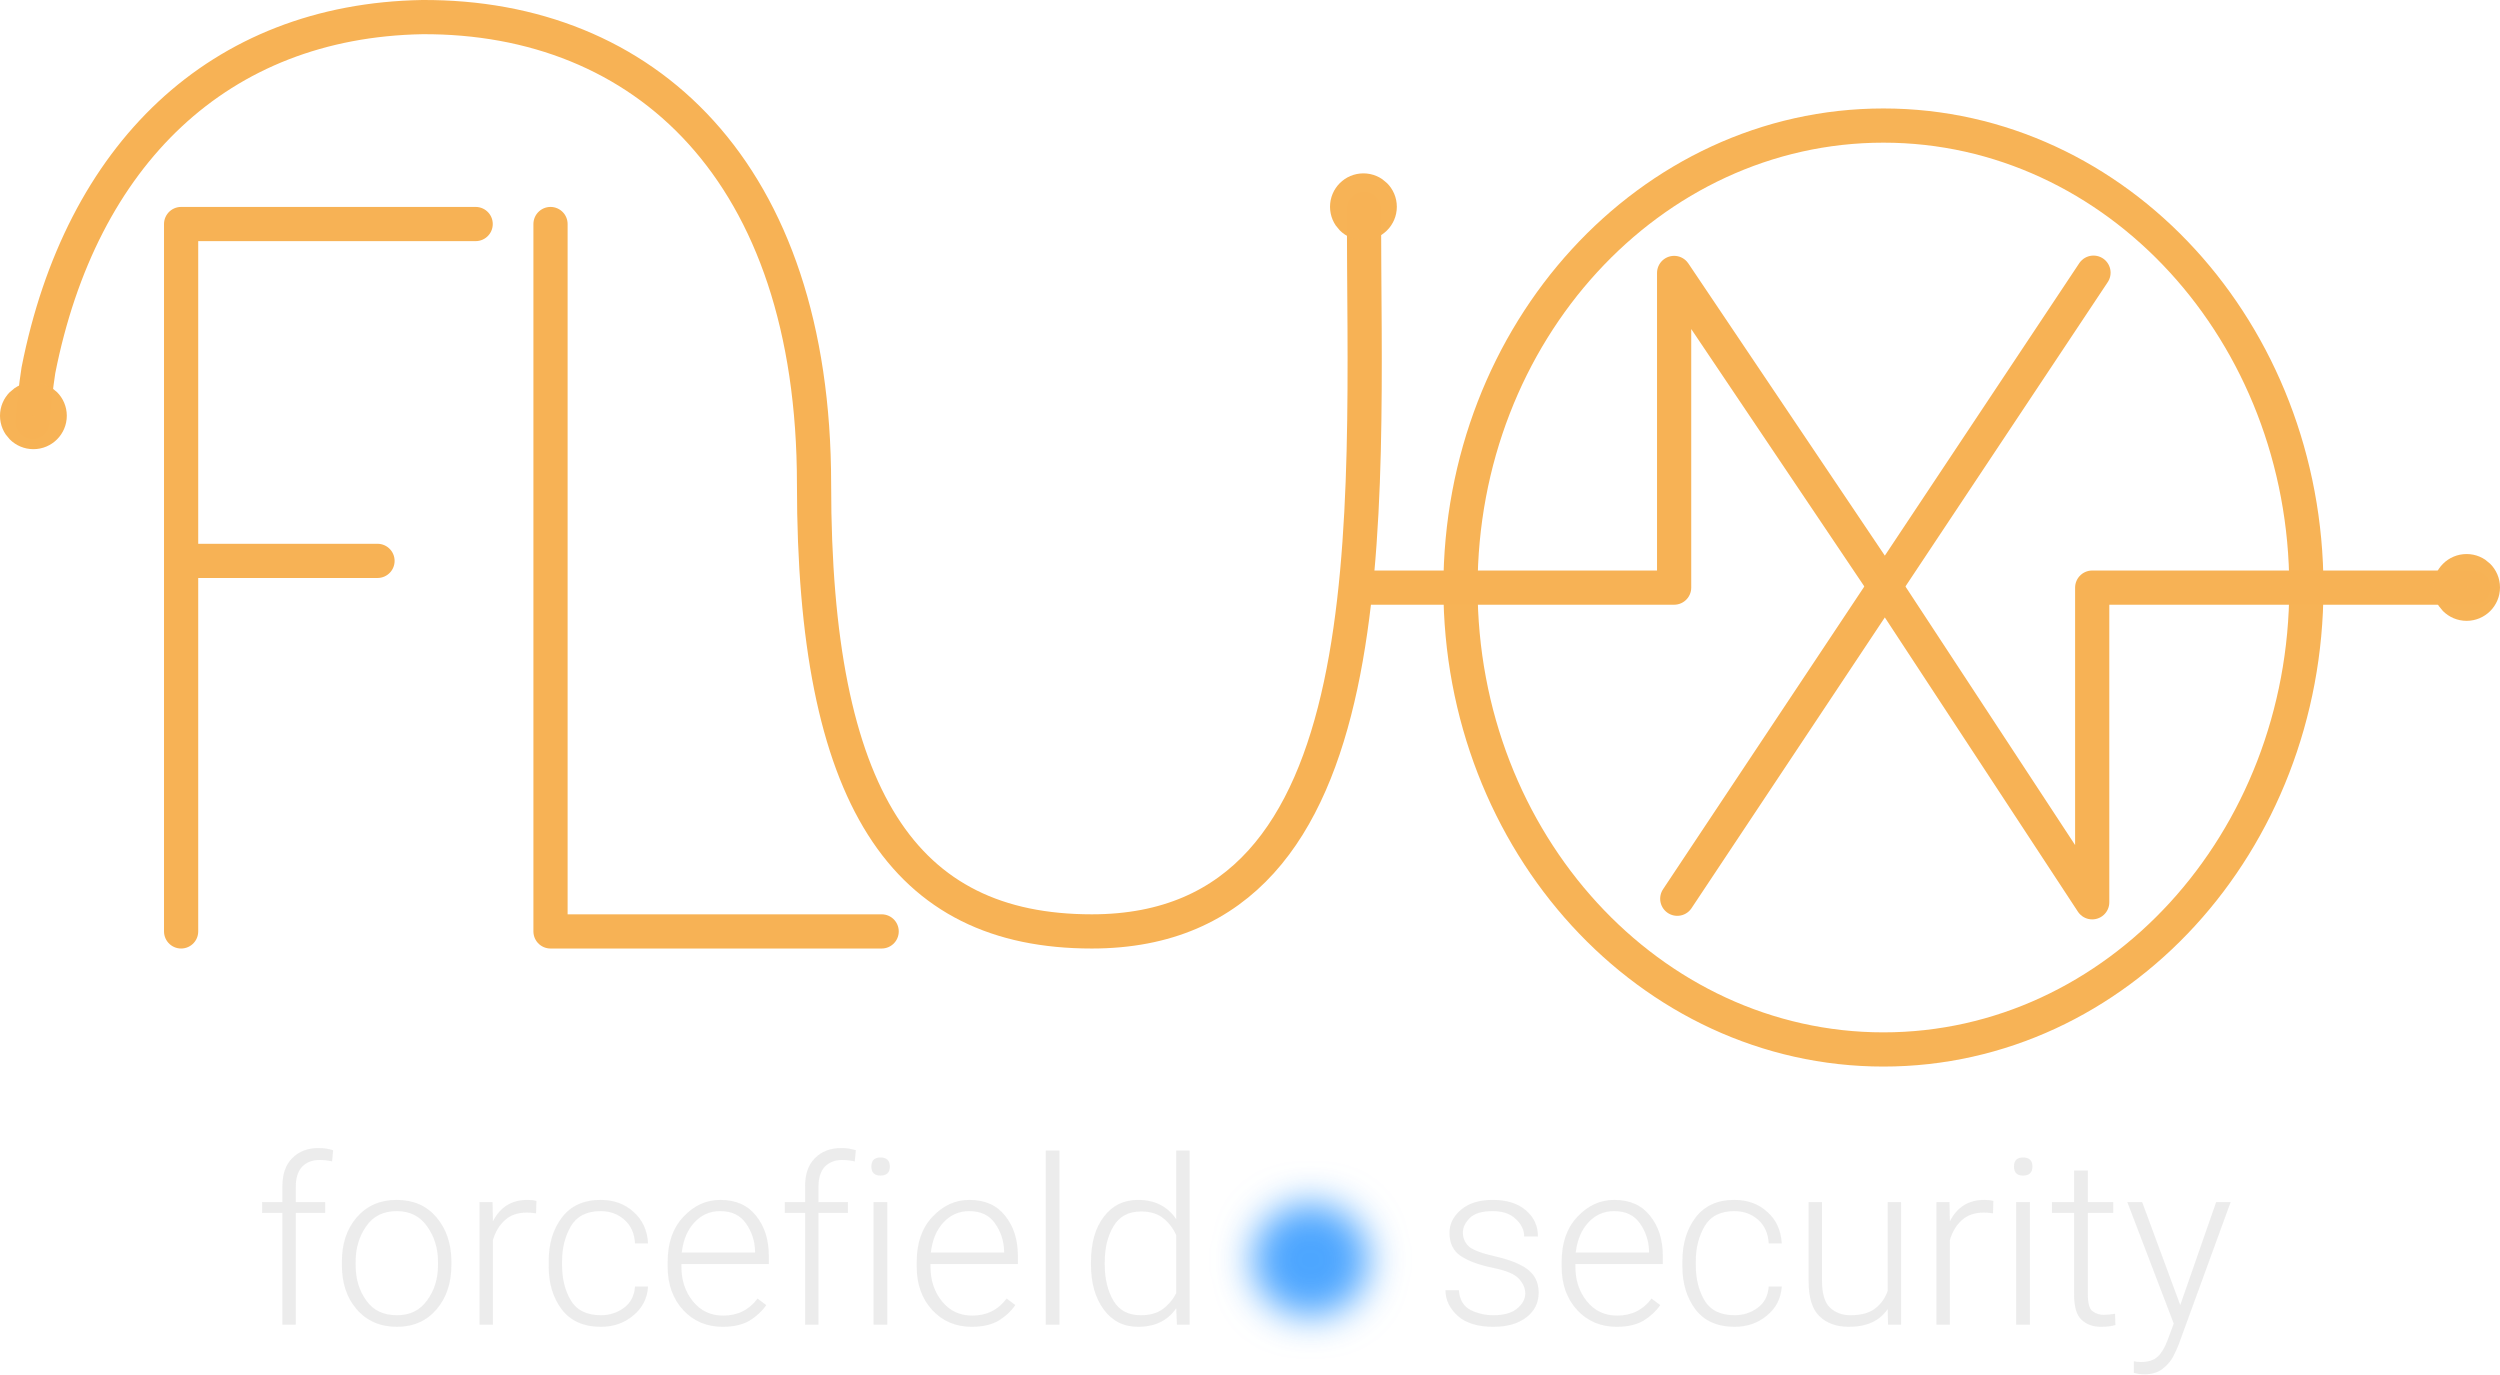
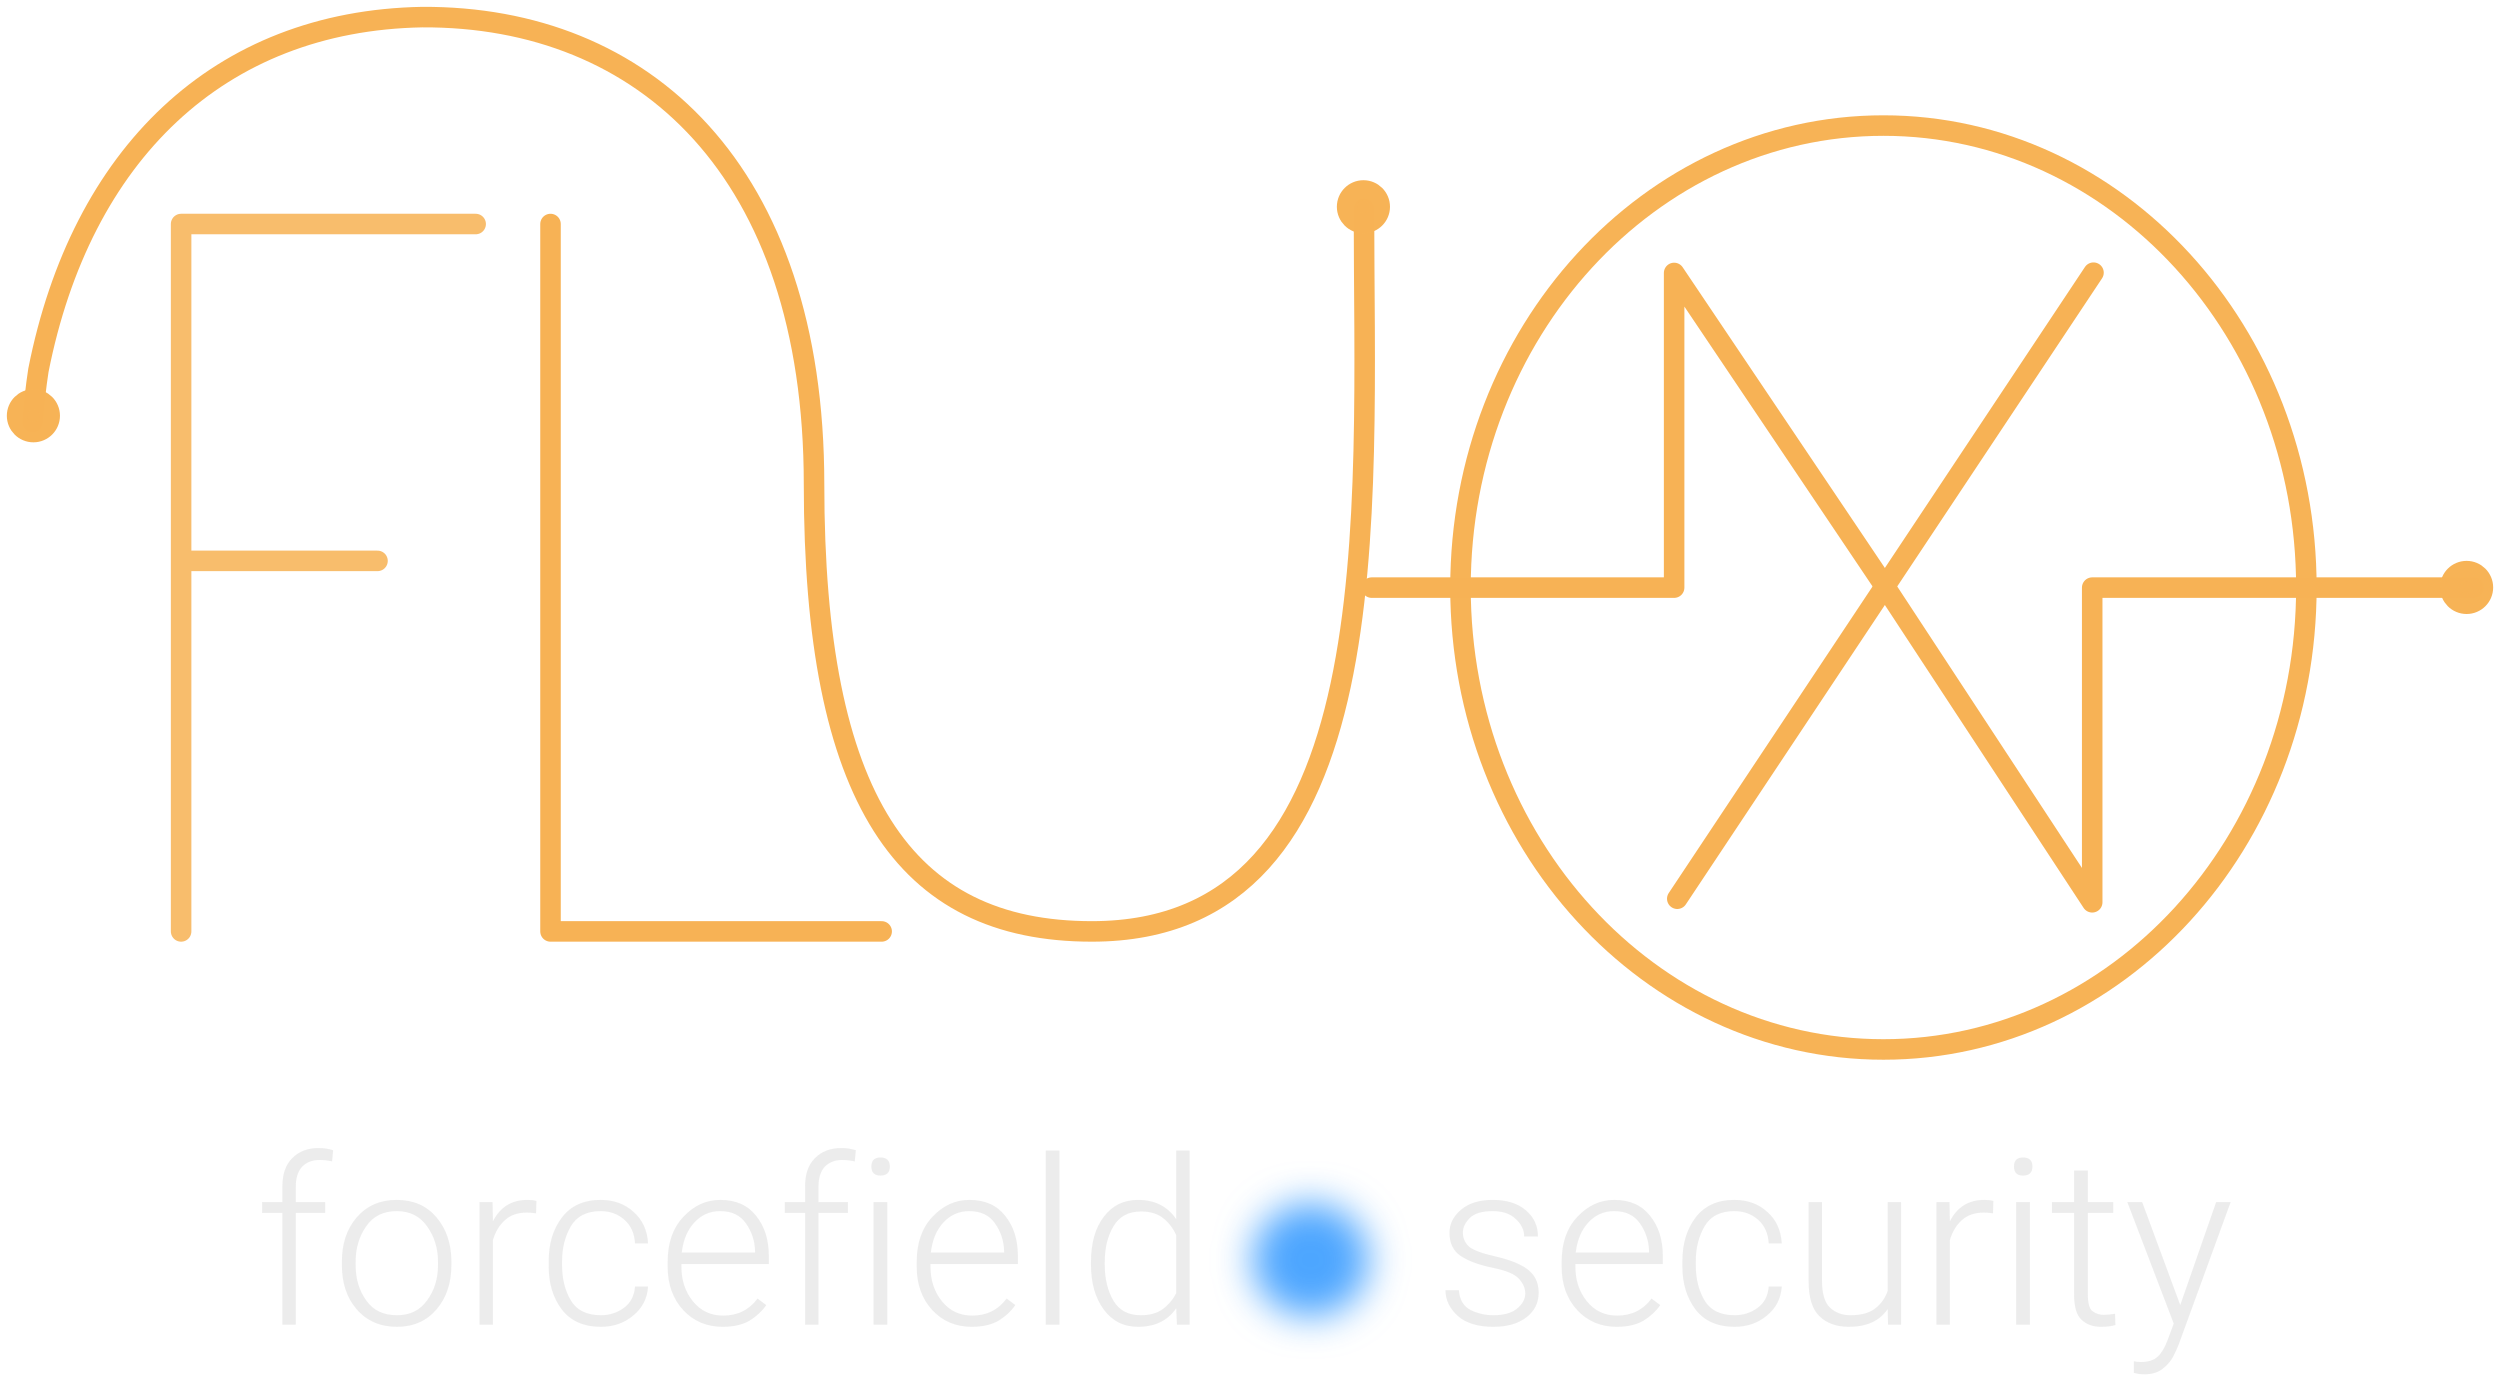
<svg xmlns="http://www.w3.org/2000/svg" width="365.51" height="200.911" viewBox="0 0 365.51 200.911" id="svg2" version="1.1">
  <defs id="defs4">
    <filter height="1.801" y="-0.4" width="1.779" x="-0.389" id="filter6020" style="color-interpolation-filters:sRGB">
      <feGaussianBlur id="feGaussianBlur6022" stdDeviation="2.426" />
    </filter>
    <filter style="color-interpolation-filters:sRGB" id="filter4639">
      <feFlood flood-opacity="0.498" flood-color="rgb(13,148,242)" result="flood" id="feFlood4641" />
      <feComposite in="flood" in2="SourceGraphic" operator="out" result="composite1" id="feComposite4643" />
      <feGaussianBlur in="composite1" stdDeviation="10.1" result="blur" id="feGaussianBlur4645" />
      <feOffset dx="0" dy="0" result="offset" id="feOffset4647" />
      <feComposite in="offset" in2="SourceGraphic" operator="in" result="composite2" id="feComposite4649" />
    </filter>
  </defs>
  <g id="layer1" transform="translate(0.1162825,-851.4513)">
    <g id="layer1-4" transform="matrix(0.5265067,0,0,0.5265072,-1.066213,822.1264)">
      <g transform="matrix(6.445378,0,0,6.445378,-1027.327,-1006.962)" id="g4193">
        <text xml:space="preserve" style="font-style:normal;font-variant:normal;font-weight:300;font-stretch:normal;font-size:10px;line-height:125%;font-family:Roboto;-inkscape-font-specification:'Roboto, Light';text-align:start;letter-spacing:0px;word-spacing:0px;writing-mode:lr-tb;text-anchor:start;opacity:0.98;fill:#ececec;fill-opacity:1;stroke:none;stroke-width:1px;stroke-linecap:butt;stroke-linejoin:miter;stroke-opacity:1" x="170.648" y="221.942" id="forcefieldSecurity ">
          <tspan id="tspan3359" x="170.648" y="221.942" style="font-style:normal;font-variant:normal;font-weight:300;font-stretch:normal;font-size:10px;line-height:125%;font-family:Roboto;-inkscape-font-specification:'Roboto, Light';text-align:start;writing-mode:lr-tb;text-anchor:start;fill:#ececec;fill-opacity:1">forcefield    security</tspan>
        </text>
        <ellipse style="opacity:0.699;fill:#007fff;fill-opacity:1;filter:url(#filter6020)" id="light" cx="294.366" cy="19.747" rx="7.477" ry="7.272" transform="matrix(0.3351703,0,0,0.3351703,117.4741,212.5302)" />
      </g>
    </g>
-     <g id="g4454" transform="matrix(1.059429,0,0,1.05943,-3.827106,819.1792)" style="fill:none;fill-opacity:1;stroke:#f7b255;stroke-width:4.72;stroke-miterlimit:4;stroke-dasharray:none;stroke-opacity:1">
-       <path d="m 28.497,61.378 0,97.622 m 0,-97.622 40.648,0 m -40.648,46.487 27.103,0" style="fill:none;fill-opacity:1;stroke:#f7b255;stroke-width:4.72;stroke-linecap:round;stroke-linejoin:miter;stroke-miterlimit:4;stroke-dasharray:none;stroke-opacity:1" id="path4262" />
-       <path d="m 79.475,61.378 0,97.622 m 0,0 45.698,0" style="fill:none;fill-opacity:1;stroke:#f7b255;stroke-width:4.72;stroke-linecap:round;stroke-linejoin:miter;stroke-miterlimit:4;stroke-dasharray:none;stroke-opacity:1" id="path4264" />
-       <path id="path4322" d="m 8.005,88.7 c 0.18,-2.461 0.448,-4.841 0.799,-7.141 C 14.682,51.809 33.67,33.323 61.788,32.822 c 30.519,-0.135 54.055,21.087 54.055,64.454 0,43.366 12.373,61.724 38.333,61.724 41.486,0 37.557,-57.312 37.557,-99.725" style="fill:none;fill-opacity:1;fill-rule:evenodd;stroke:#f7b255;stroke-width:4.72;stroke-linecap:round;stroke-linejoin:miter;stroke-miterlimit:4;stroke-dasharray:none;stroke-opacity:1" />
-       <g style="fill:none;fill-opacity:1;stroke:#f7b255;stroke-width:4.72;stroke-linecap:round;stroke-miterlimit:4;stroke-dasharray:none;stroke-opacity:1" transform="translate(-6.206897,0)" id="g4355">
-         <ellipse id="path4324" style="opacity:0.99;fill:none;fill-opacity:1;stroke:#f7b255;stroke-width:4.72;stroke-linecap:round;stroke-linejoin:miter;stroke-miterlimit:4;stroke-dasharray:none;stroke-opacity:1" cy="111.54" cx="269.628" rx="58.367" ry="63.75" />
+     <g id="g4454" transform="matrix(1.059429,0,0,1.05943,-3.827106,819.1792)" style="fill:none;fill-opacity:1;stroke:#f7b255;stroke-width:2.832;stroke-miterlimit:4;stroke-dasharray:none;stroke-opacity:1">
+       <path d="m 28.497,61.378 0,97.622 m 0,-97.622 40.648,0 m -40.648,46.487 27.103,0" style="fill:none;fill-opacity:1;stroke:#f7b255;stroke-width:2.832;stroke-linecap:round;stroke-linejoin:miter;stroke-miterlimit:4;stroke-dasharray:none;stroke-opacity:1;opacity:0.86" id="path4262" />
+       <path d="m 79.475,61.378 0,97.622 m 0,0 45.698,0" style="fill:none;fill-opacity:1;stroke:#f7b255;stroke-width:2.832;stroke-linecap:round;stroke-linejoin:miter;stroke-miterlimit:4;stroke-dasharray:none;stroke-opacity:1" id="path4264" />
+       <path id="path4322" d="m 8.005,88.7 c 0.18,-2.461 0.448,-4.841 0.799,-7.141 C 14.682,51.809 33.67,33.323 61.788,32.822 c 30.519,-0.135 54.055,21.087 54.055,64.454 0,43.366 12.373,61.724 38.333,61.724 41.486,0 37.557,-57.312 37.557,-99.725" style="fill:none;fill-opacity:1;fill-rule:evenodd;stroke:#f7b255;stroke-width:2.832;stroke-linecap:round;stroke-linejoin:miter;stroke-miterlimit:4;stroke-dasharray:none;stroke-opacity:1" />
+       <g style="fill:none;fill-opacity:1;stroke:#f7b255;stroke-width:2.832;stroke-linecap:round;stroke-miterlimit:4;stroke-dasharray:none;stroke-opacity:1" transform="translate(-6.206897,0)" id="g4355">
+         <ellipse id="path4324" style="opacity:0.99;fill:none;fill-opacity:1;stroke:#f7b255;stroke-width:2.832;stroke-linecap:round;stroke-linejoin:miter;stroke-miterlimit:4;stroke-dasharray:none;stroke-opacity:1" cy="111.54" cx="269.628" rx="58.367" ry="63.75" />
      </g>
-       <path id="path4330" d="m 192.802,111.555 41.735,0 m 0,0 0,-43.425 29.187,43.404 28.508,43.446 0,-43.425 m 0,0 52.64,0" style="fill:none;fill-opacity:1;fill-rule:evenodd;stroke:#f7b255;stroke-width:4.72;stroke-linecap:round;stroke-linejoin:round;stroke-miterlimit:4;stroke-dasharray:none;stroke-opacity:1" />
-       <path id="path4359" d="M 292.41,68.092 234.971,154.489" style="fill:none;fill-opacity:1;fill-rule:evenodd;stroke:#f7b255;stroke-width:4.72;stroke-linecap:round;stroke-linejoin:round;stroke-miterlimit:4;stroke-dasharray:none;stroke-opacity:1" />
-       <circle r="2.25" cy="58.997" cx="191.659" id="path4369-3" style="opacity:0.99;fill:none;fill-opacity:1;stroke:#f7b255;stroke-width:4.72;stroke-linecap:round;stroke-linejoin:round;stroke-miterlimit:4;stroke-dasharray:none;stroke-opacity:1" />
-       <circle r="2.25" cy="87.838" cx="8.112" id="path4369-3-8" style="opacity:0.99;fill:none;fill-opacity:1;stroke:#f7b255;stroke-width:4.72;stroke-linecap:round;stroke-linejoin:round;stroke-miterlimit:4;stroke-dasharray:none;stroke-opacity:1" />
-       <circle r="2.25" cy="111.53" cx="343.899" id="path4369-3-9" style="opacity:0.99;fill:none;fill-opacity:1;stroke:#f7b255;stroke-width:4.72;stroke-linecap:round;stroke-linejoin:round;stroke-miterlimit:4;stroke-dasharray:none;stroke-opacity:1" />
+       <path id="path4330" d="m 192.802,111.555 41.735,0 m 0,0 0,-43.425 29.187,43.404 28.508,43.446 0,-43.425 m 0,0 52.64,0" style="fill:none;fill-opacity:1;fill-rule:evenodd;stroke:#f7b255;stroke-width:2.832;stroke-linecap:round;stroke-linejoin:round;stroke-miterlimit:4;stroke-dasharray:none;stroke-opacity:1" />
+       <path id="path4359" d="M 292.41,68.092 234.971,154.489" style="fill:none;fill-opacity:1;fill-rule:evenodd;stroke:#f7b255;stroke-width:2.832;stroke-linecap:round;stroke-linejoin:round;stroke-miterlimit:4;stroke-dasharray:none;stroke-opacity:1" />
+       <circle r="2.25" cy="58.997" cx="191.659" id="path4369-3" style="opacity:0.99;fill:none;fill-opacity:1;stroke:#f7b255;stroke-width:2.832;stroke-linecap:round;stroke-linejoin:round;stroke-miterlimit:4;stroke-dasharray:none;stroke-opacity:1" />
+       <circle r="2.25" cy="87.838" cx="8.112" id="path4369-3-8" style="opacity:0.99;fill:none;fill-opacity:1;stroke:#f7b255;stroke-width:2.832;stroke-linecap:round;stroke-linejoin:round;stroke-miterlimit:4;stroke-dasharray:none;stroke-opacity:1" />
+       <circle r="2.25" cy="111.53" cx="343.899" id="path4369-3-9" style="opacity:0.99;fill:none;fill-opacity:1;stroke:#f7b255;stroke-width:2.832;stroke-linecap:round;stroke-linejoin:round;stroke-miterlimit:4;stroke-dasharray:none;stroke-opacity:1" />
    </g>
  </g>
</svg>
